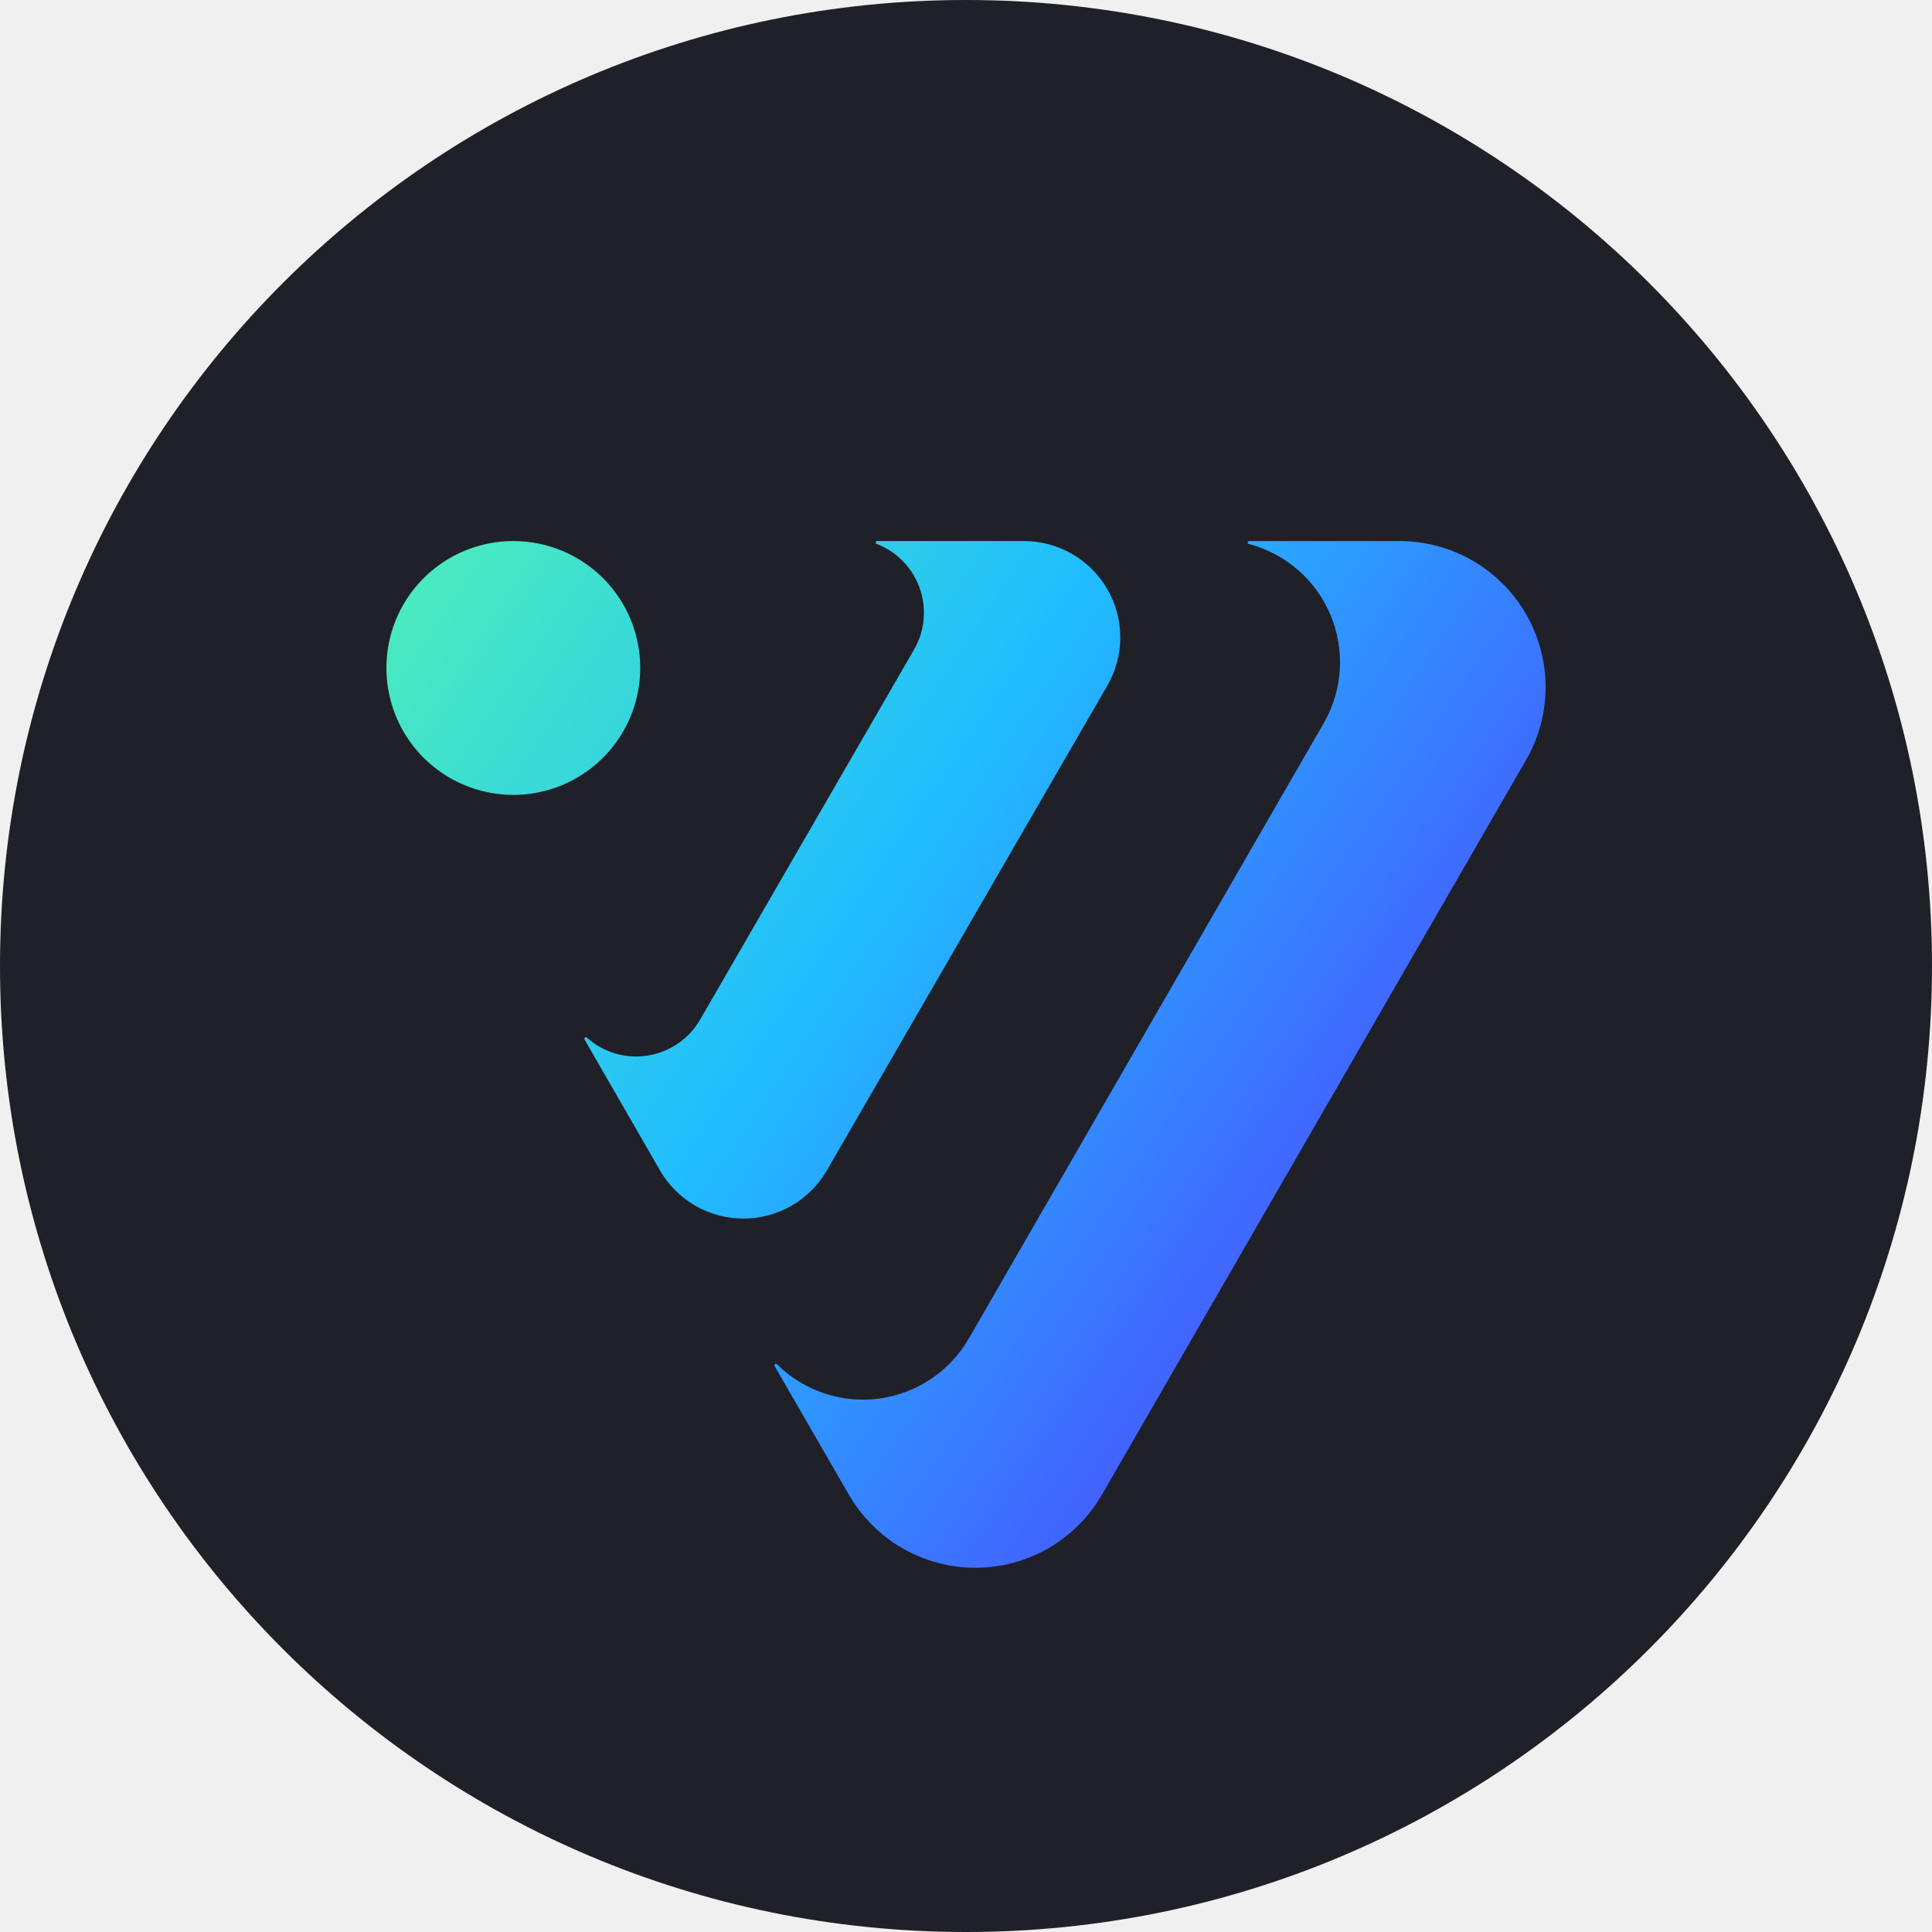
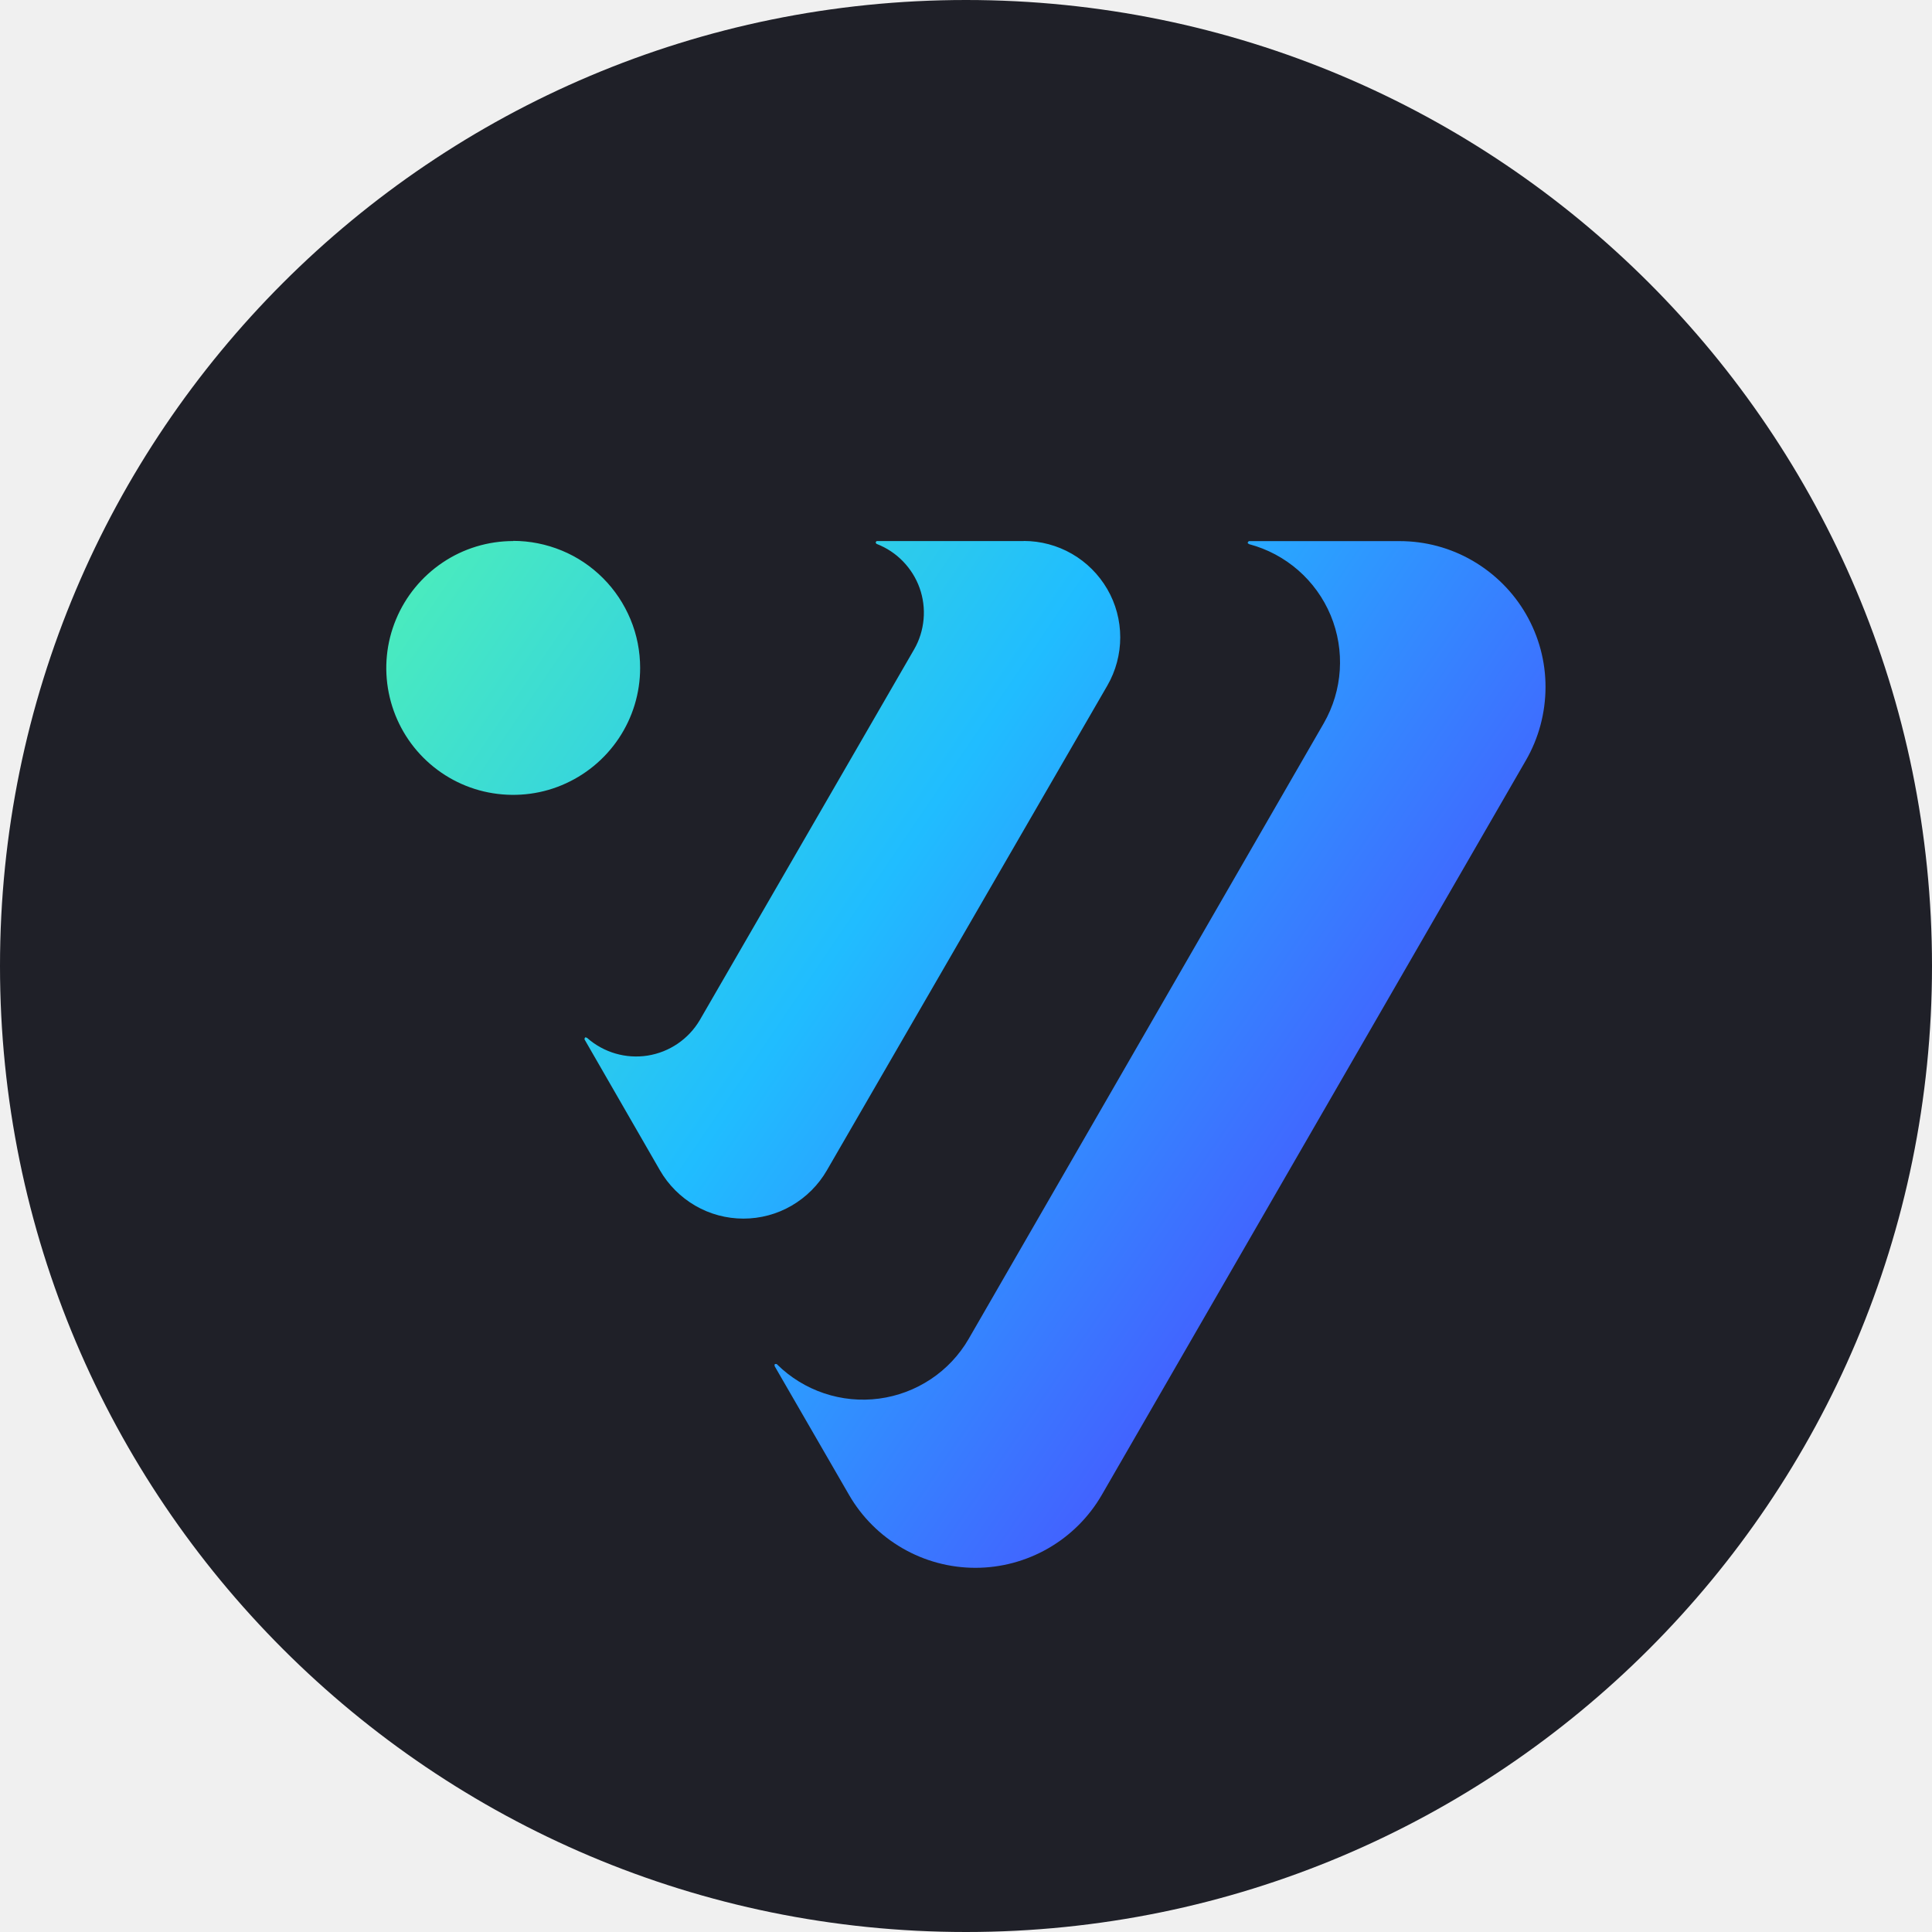
- <svg xmlns="http://www.w3.org/2000/svg" width="60" height="60" viewBox="0 0 60 60" fill="none">
-   <circle cx="30" cy="30" r="30" fill="#1F2028" />
-   <path d="M47.392 23.605L34.217 46.426C33.819 47.114 33.246 47.685 32.558 48.083C31.869 48.48 31.087 48.689 30.292 48.689C29.497 48.689 28.716 48.48 28.027 48.083C27.338 47.685 26.766 47.114 26.367 46.426L24.058 42.428C24.05 42.419 24.047 42.406 24.049 42.394C24.051 42.382 24.057 42.37 24.067 42.363C24.077 42.356 24.09 42.352 24.102 42.354C24.114 42.356 24.125 42.362 24.133 42.372C24.544 42.779 25.044 43.086 25.593 43.27C26.142 43.454 26.726 43.51 27.3 43.434C27.873 43.358 28.422 43.151 28.904 42.83C29.386 42.509 29.788 42.082 30.08 41.582L41.109 22.46C41.4 21.955 41.57 21.39 41.608 20.809C41.645 20.227 41.548 19.645 41.324 19.107C41.1 18.569 40.756 18.09 40.317 17.707C39.879 17.323 39.358 17.046 38.794 16.896C38.782 16.896 38.77 16.891 38.761 16.883C38.753 16.874 38.748 16.862 38.748 16.85C38.748 16.837 38.753 16.825 38.761 16.817C38.77 16.808 38.782 16.803 38.794 16.803H43.47C44.265 16.804 45.047 17.014 45.736 17.412C46.424 17.811 46.996 18.383 47.394 19.073C47.791 19.762 48 20.544 48 21.339C48 22.135 47.79 22.916 47.392 23.605V23.605ZM31.795 16.803H27.228C27.218 16.806 27.21 16.812 27.204 16.82C27.199 16.828 27.195 16.837 27.195 16.847C27.195 16.857 27.199 16.867 27.204 16.875C27.21 16.883 27.218 16.889 27.228 16.892C27.535 17.011 27.814 17.194 28.044 17.431C28.274 17.667 28.45 17.95 28.561 18.261C28.671 18.572 28.713 18.903 28.684 19.231C28.655 19.56 28.555 19.878 28.392 20.164L21.734 31.68C21.562 31.972 21.328 32.222 21.047 32.413C20.767 32.603 20.448 32.73 20.113 32.782C19.779 32.835 19.436 32.813 19.111 32.718C18.786 32.623 18.486 32.456 18.232 32.231C18.225 32.222 18.214 32.215 18.201 32.213C18.189 32.212 18.177 32.215 18.167 32.222C18.157 32.23 18.15 32.241 18.149 32.253C18.147 32.265 18.15 32.278 18.157 32.288L20.495 36.346C20.758 36.801 21.135 37.179 21.59 37.443C22.046 37.706 22.562 37.844 23.088 37.844C23.613 37.844 24.13 37.706 24.585 37.443C25.04 37.179 25.418 36.801 25.68 36.346L34.39 21.291C34.653 20.836 34.791 20.32 34.791 19.794C34.791 19.269 34.652 18.752 34.389 18.297C34.126 17.843 33.748 17.465 33.293 17.202C32.837 16.94 32.321 16.802 31.795 16.803V16.803ZM15.941 16.803C15.162 16.803 14.4 17.034 13.752 17.467C13.104 17.9 12.598 18.516 12.3 19.236C12.002 19.956 11.924 20.749 12.076 21.513C12.228 22.278 12.603 22.98 13.154 23.531C13.706 24.082 14.408 24.458 15.172 24.61C15.937 24.762 16.729 24.684 17.45 24.386C18.17 24.087 18.785 23.582 19.218 22.934C19.651 22.286 19.883 21.524 19.883 20.744C19.883 20.226 19.782 19.714 19.584 19.235C19.386 18.757 19.096 18.322 18.73 17.956C18.363 17.59 17.929 17.299 17.45 17.102C16.972 16.904 16.459 16.802 15.941 16.803V16.803Z" fill="url(#paint0_linear_1522_10248)" />
+ <svg xmlns="http://www.w3.org/2000/svg" width="24" height="24" fill="none">
+   <g clip-path="url(#B)">
+     <circle cx="12" cy="12" r="12" fill="#1f2028" />
+     <path d="M18.957 9.442l-5.27 9.128c-.159.275-.388.504-.664.663s-.588.243-.906.243-.631-.084-.906-.243-.505-.387-.664-.663l-.924-1.599c-.003-.019 0-.023.004-.026.019-.003.023 0 .026.004a1.52 1.52 0 0 0 1.267.425 1.52 1.52 0 0 0 .642-.241c.193-.128.354-.299.47-.499l4.412-7.649a1.52 1.52 0 0 0 .086-1.341 1.52 1.52 0 0 0-1.012-.884c-.017-.009-.019-.014-.019-.019.009-.017.014-.019.019-.019h1.87c.318 0 .631.084.906.244s.504.388.663.664.243.588.242.907-.084.631-.243.907zm-6.239-2.721h-1.827c-.012.01-.013.014-.013.018.006.014.009.017.013.018.123.048.234.121.326.216s.163.208.207.332.061.257.049.388-.051.259-.117.373l-2.663 4.606a.92.92 0 0 1-.648.441.92.92 0 0 1-.752-.22c-.017-.008-.022-.007-.026-.004-.008.017-.007.022-.004.026l.935 1.623c.105.182.256.333.438.439s.389.161.599.161.417-.055.599-.161.333-.257.438-.439l3.484-6.022c.105-.182.16-.389.16-.599s-.055-.417-.161-.599-.257-.333-.439-.438-.389-.16-.599-.16zm-6.342 0c-.312 0-.617.092-.876.266s-.461.419-.581.708-.151.605-.09.911.211.587.431.807.501.371.807.431.623.03.911-.09.534-.321.708-.581.266-.564.266-.876c0-.207-.04-.412-.12-.604s-.195-.365-.342-.512-.32-.263-.512-.342-.396-.12-.604-.12z" fill="url(#A)" />
+   </g>
  <defs>
-     <linearGradient id="paint0_linear_1522_10248" x1="47.539" y1="42.036" x2="6.376" y2="14.082" gradientUnits="userSpaceOnUse">
-       <stop stop-color="#5433FF" />
-       <stop offset="0.5" stop-color="#20BDFF" />
-       <stop offset="1" stop-color="#5CFFA2" />
+     <linearGradient id="A" x1="19.016" y1="16.814" x2="2.55" y2="5.633" gradientUnits="userSpaceOnUse">
+       <stop stop-color="#5433ff" />
+       <stop offset=".5" stop-color="#20bdff" />
+       <stop offset="1" stop-color="#5cffa2" />
    </linearGradient>
+     <clipPath id="B">
+       <path fill="#fff" d="M0 0h24v24H0z" />
+     </clipPath>
  </defs>
</svg>
